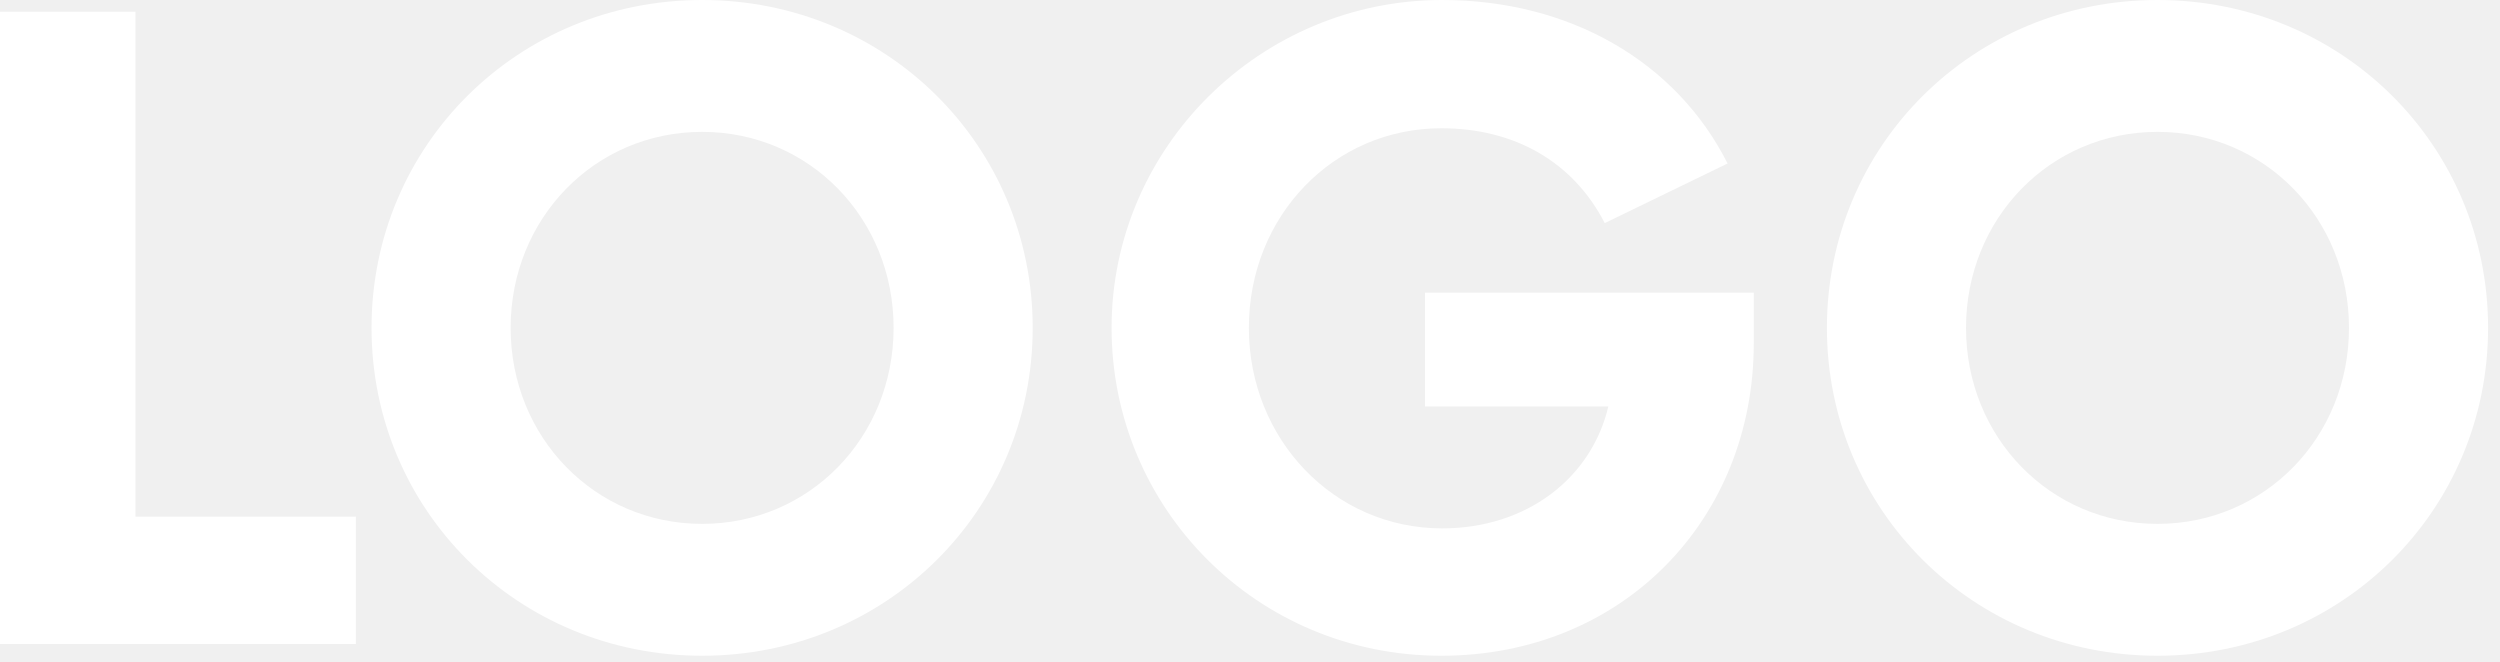
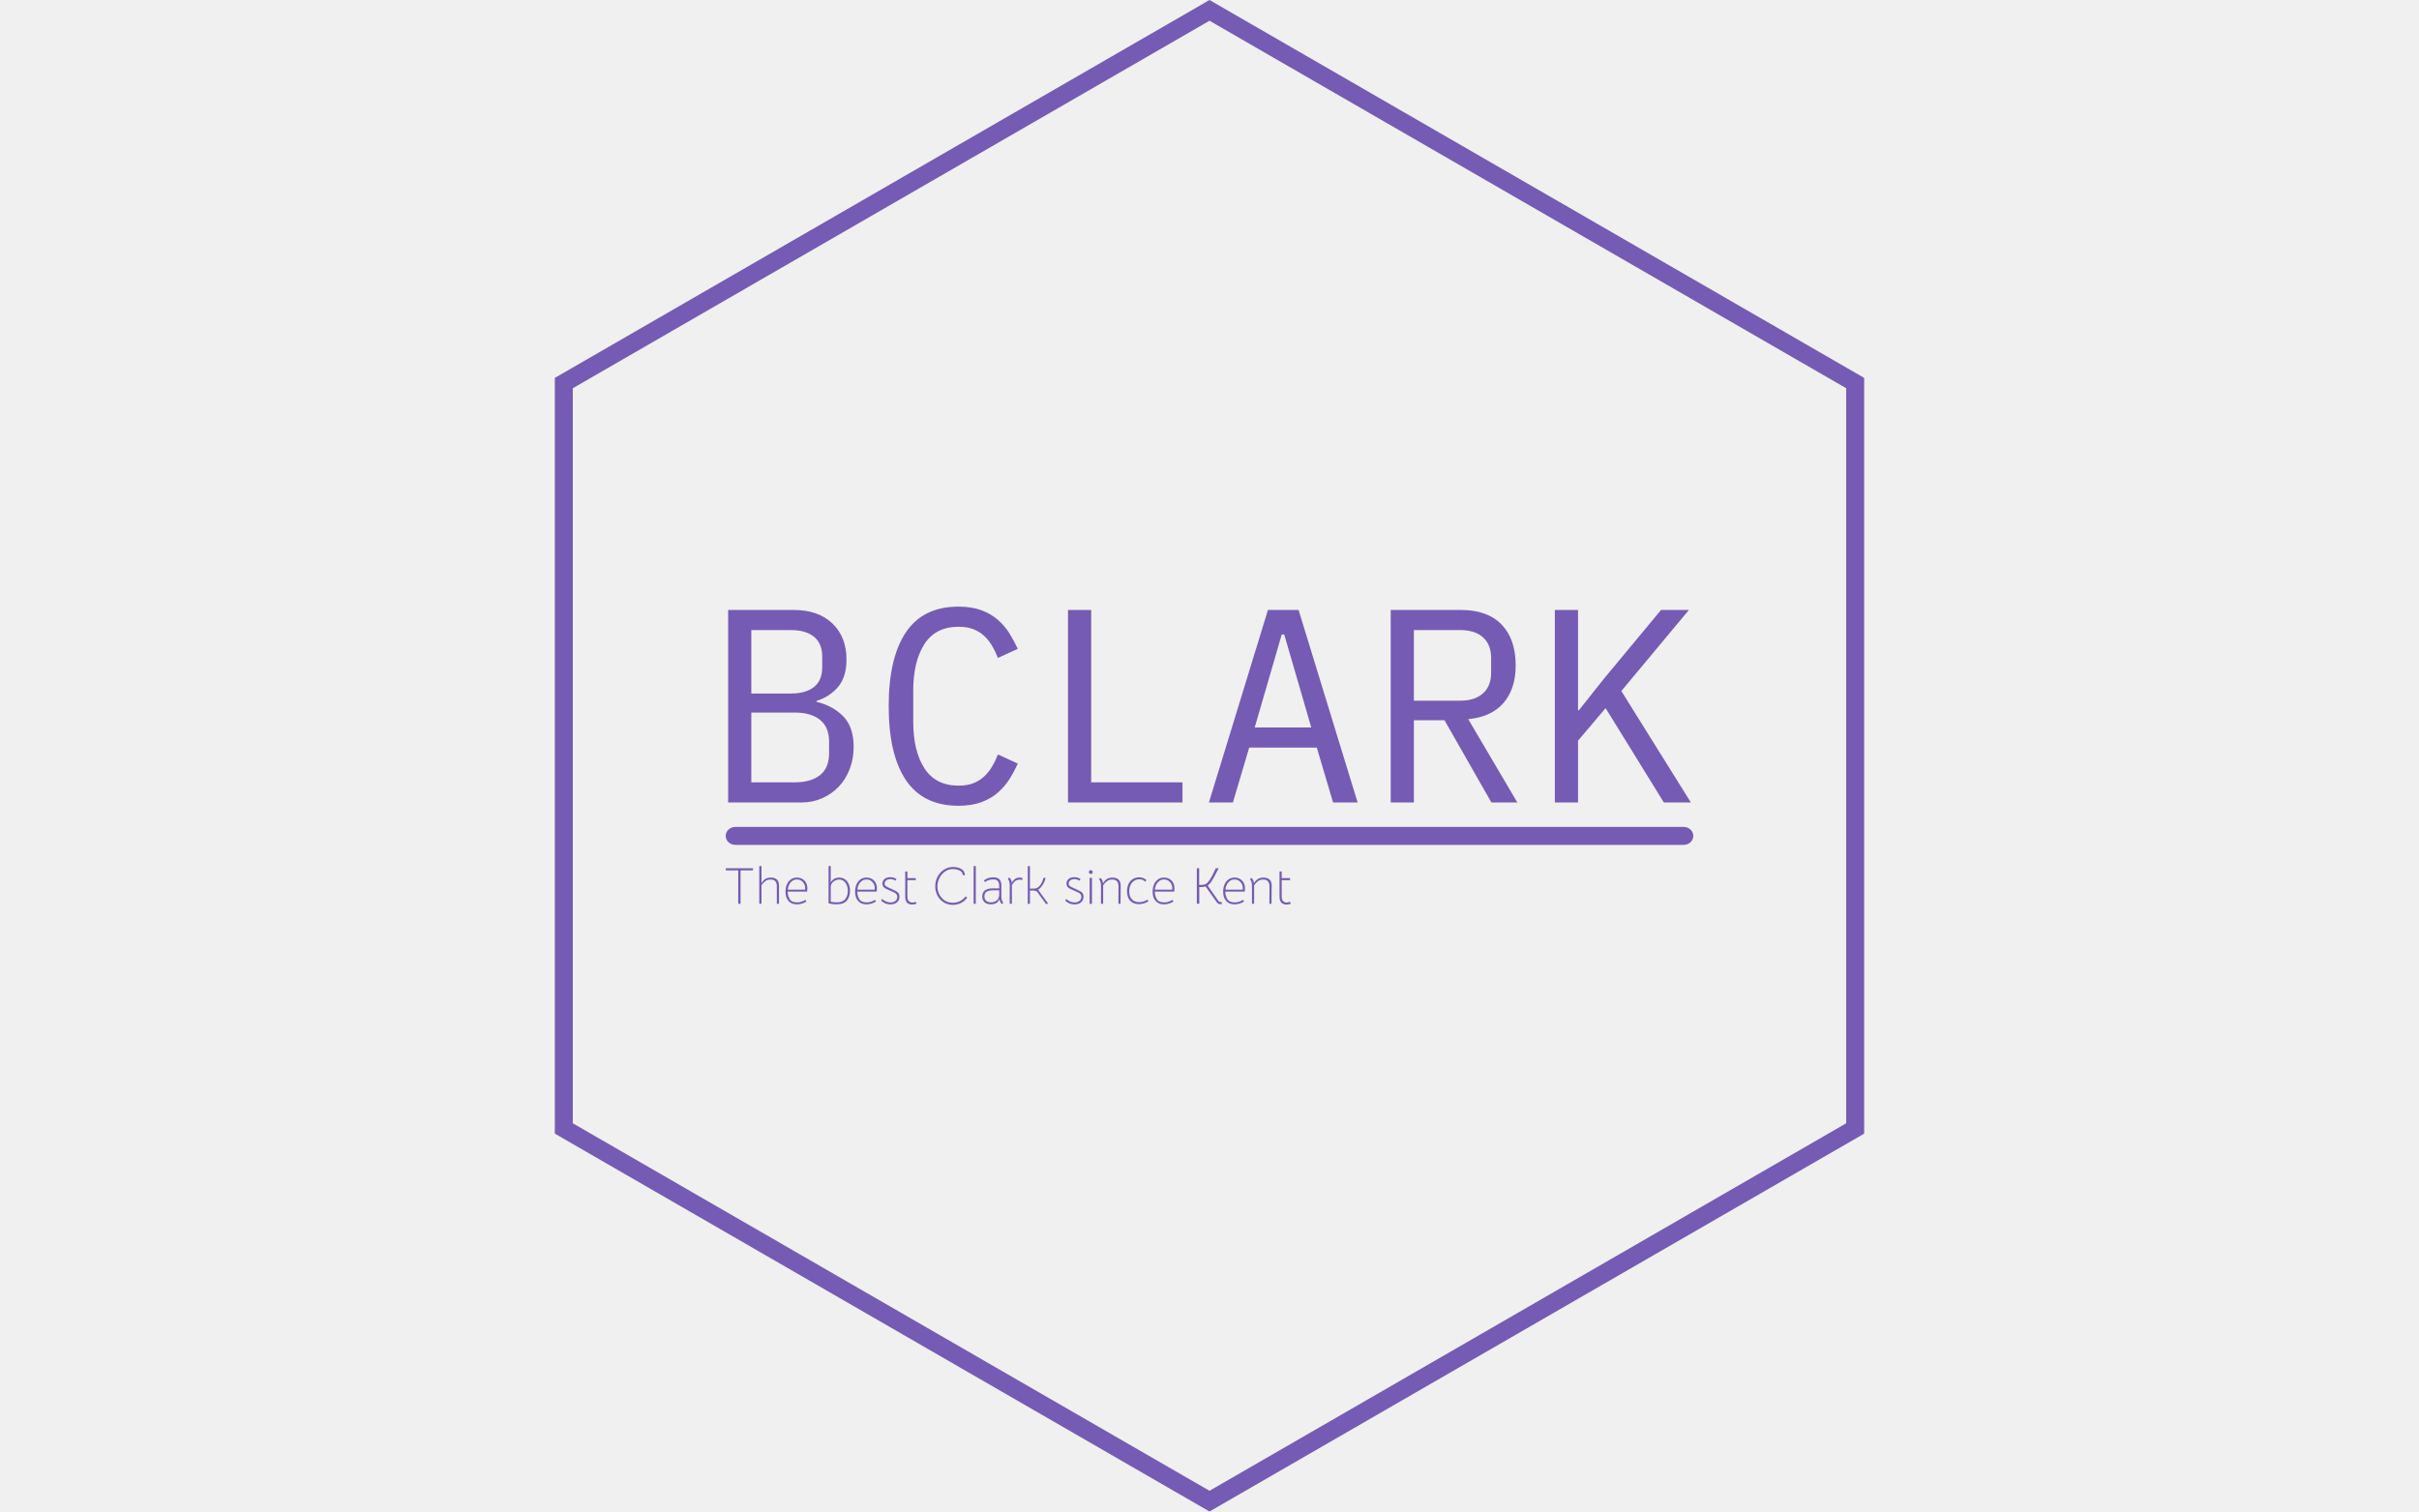
- <svg xmlns="http://www.w3.org/2000/svg" width="155" height="41" viewBox="0 0 155 41" fill="none">
-   <path d="M0 0.728V39.928H22.064V32.032H8.4V0.728H0Z" fill="white" />
-   <path d="M64.027 20.328C64.027 9.016 54.955 0 43.531 0C32.107 0 23.035 9.016 23.035 20.328C23.035 31.64 32.107 40.656 43.531 40.656C54.955 40.656 64.027 31.64 64.027 20.328ZM55.403 20.328C55.403 27.104 50.195 32.48 43.531 32.48C36.867 32.48 31.659 27.104 31.659 20.328C31.659 13.552 36.867 8.176 43.531 8.176C50.195 8.176 55.403 13.552 55.403 20.328Z" fill="white" />
-   <path d="M107.11 10.136C103.918 3.808 97.31 0 89.414 0C78.158 0 68.918 9.128 68.918 20.328C68.918 31.528 77.934 40.656 89.358 40.656C100.558 40.656 108.734 32.256 108.734 21.28V18.144H88.35V25.2H99.718C98.654 29.68 94.622 32.76 89.414 32.76C82.694 32.76 77.43 27.216 77.43 20.328C77.43 13.384 82.694 7.952 89.358 7.952C93.894 7.952 97.534 10.024 99.494 13.832L107.11 10.136Z" fill="white" />
-   <path d="M154.261 20.328C154.261 9.016 145.189 0 133.765 0C122.341 0 113.269 9.016 113.269 20.328C113.269 31.64 122.341 40.656 133.765 40.656C145.189 40.656 154.261 31.64 154.261 20.328ZM145.637 20.328C145.637 27.104 140.429 32.48 133.765 32.48C127.101 32.48 121.893 27.104 121.893 20.328C121.893 13.552 127.101 8.176 133.765 8.176C140.429 8.176 145.637 13.552 145.637 20.328Z" fill="white" />
+ <svg xmlns="http://www.w3.org/2000/svg" version="1.1" xmlnsXlink="http://www.w3.org/1999/xlink" xmlnsSvgjs="http://svgjs.dev/svgjs" width="1000" height="625" viewBox="0 0 1000 625">
+   <g transform="matrix(1,0,0,1,0,0)">
+     <svg viewBox="0 0 576 360" data-background-color="#ffffff" preserveAspectRatio="xMidYMid meet" height="625" width="1000" xmlnsXlink="http://www.w3.org/1999/xlink">
+       <g id="tight-bounds" transform="matrix(1,0,0,1,0,0)">
+         <svg viewBox="0 0 576 360" height="360" width="576">
+           <g>
+             <svg />
+           </g>
+           <g>
+             <svg viewBox="0 0 576 360" height="360" width="576">
+               <g>
+                 <path d="M132.115 90l155.885-90 155.885 90v180l-155.885 90-155.885-90zM136.392 267.531l151.608 87.53 151.608-87.53v-175.062l-151.608-87.53-151.608 87.53z" fill="#755bb4" fill-rule="nonzero" stroke="none" stroke-width="1" stroke-linecap="butt" stroke-linejoin="miter" stroke-miterlimit="10" stroke-dasharray="" stroke-dashoffset="0" font-family="none" font-weight="none" font-size="none" text-anchor="none" style="mix-blend-mode: normal" data-fill-palette-color="tertiary" />
+               </g>
+               <g transform="matrix(1,0,0,1,172.8,144.4834)">
+                 <svg viewBox="0 0 230.4 71.033" height="71.033" width="230.4">
+                   <g>
+                     <svg viewBox="0 0 231.552 71.388" height="71.033" width="230.4">
+                       <g>
+                         <svg viewBox="0 0 231.552 71.388" height="71.388" width="231.552">
+                           <g>
+                             <svg viewBox="0 0 231.552 71.388" height="71.388" width="231.552">
+                               <g>
+                                 <rect width="231.552" height="4.298" x="0" y="52.728" fill="#755bb4" opacity="1" stroke-width="0" stroke="transparent" fill-opacity="1" class="rect-o-0" data-fill-palette-color="primary" rx="1%" id="o-0" data-palette-color="#755bb4" />
+                               </g>
+                               <g transform="matrix(1,0,0,1,0.576,0)">
+                                 <svg viewBox="0 0 230.4 47.664" height="47.664" width="230.4">
+                                   <g transform="matrix(1,0,0,1,0,0)">
+                                     <svg width="230.4" viewBox="4.4 -35.5 174.49 36.1" height="47.664" data-palette-color="#755bb4">
+                                       <path d="M4.4 0L4.4-34.9 16.25-34.9Q20.75-34.9 23.3-32.45 25.85-30 25.85-25.9L25.85-25.9Q25.85-22.75 24.33-20.95 22.8-19.15 20.4-18.4L20.4-18.4 20.4-18.25Q23.35-17.55 25.25-15.63 27.15-13.7 27.15-10.05L27.15-10.05Q27.15-7.95 26.45-6.1 25.75-4.25 24.48-2.9 23.2-1.55 21.48-0.78 19.75 0 17.75 0L17.75 0 4.4 0ZM8.6-3.65L16.5-3.65Q19.4-3.65 21.05-4.95 22.7-6.25 22.7-8.95L22.7-8.95 22.7-11Q22.7-13.65 21.05-14.98 19.4-16.3 16.5-16.3L16.5-16.3 8.6-16.3 8.6-3.65ZM8.6-19.75L15.8-19.75Q18.45-19.75 19.95-20.93 21.45-22.1 21.45-24.5L21.45-24.5 21.45-26.45Q21.45-28.85 19.95-30.05 18.45-31.25 15.8-31.25L15.8-31.25 8.6-31.25 8.6-19.75ZM46.15 0.6L46.15 0.6Q39.75 0.6 36.62-4.05 33.5-8.7 33.5-17.45L33.5-17.45Q33.5-26.2 36.62-30.85 39.75-35.5 46.15-35.5L46.15-35.5Q48.55-35.5 50.3-34.85 52.05-34.2 53.3-33.1 54.55-32 55.4-30.63 56.25-29.25 56.9-27.85L56.9-27.85 53.3-26.2Q52.85-27.35 52.25-28.38 51.65-29.4 50.82-30.18 50-30.95 48.87-31.4 47.75-31.85 46.15-31.85L46.15-31.85Q42-31.85 39.97-28.7 37.95-25.55 37.95-20.3L37.95-20.3 37.95-14.6Q37.95-9.35 39.97-6.2 42-3.05 46.15-3.05L46.15-3.05Q47.75-3.05 48.87-3.5 50-3.95 50.82-4.73 51.65-5.5 52.25-6.53 52.85-7.55 53.3-8.7L53.3-8.7 56.9-7.05Q56.25-5.6 55.4-4.25 54.55-2.9 53.3-1.8 52.05-0.7 50.3-0.05 48.55 0.6 46.15 0.6ZM86.75 0L66 0 66-34.9 70.2-34.9 70.2-3.65 86.75-3.65 86.75 0ZM118.49 0L114.04 0 111.09-9.95 98.84-9.95 95.89 0 91.54 0 102.24-34.9 107.79-34.9 118.49 0ZM110.09-13.6L105.19-30.45 104.74-30.45 99.84-13.6 110.09-13.6ZM128.69-14.9L128.69 0 124.49 0 124.49-34.9 137.19-34.9Q142.04-34.9 144.59-32.25 147.14-29.6 147.14-24.85L147.14-24.85Q147.14-20.6 144.94-18.05 142.74-15.5 138.54-15.1L138.54-15.1 147.44 0 142.74 0 134.24-14.9 128.69-14.9ZM128.69-18.45L137.09-18.45Q139.74-18.45 141.22-19.78 142.69-21.1 142.69-23.55L142.69-23.55 142.69-26.15Q142.69-28.6 141.22-29.93 139.74-31.25 137.09-31.25L137.09-31.25 128.69-31.25 128.69-18.45ZM173.99 0L163.44-17.1 158.44-11.2 158.44 0 154.24 0 154.24-34.9 158.44-34.9 158.44-16.7 158.59-16.7 163.19-22.5 173.49-34.9 178.54-34.9 166.29-20.2 178.89 0 173.99 0Z" opacity="1" transform="matrix(1,0,0,1,0,0)" fill="#755bb4" class="undefined-text-0" data-fill-palette-color="primary" id="text-0" />
+                                     </svg>
+                                   </g>
+                                 </svg>
+                               </g>
+                               <g transform="matrix(1,0,0,1,0,62.09002)">
+                                 <svg viewBox="0 0 135.268 9.298" height="9.298" width="135.268">
+                                   <g transform="matrix(1,0,0,1,0,0)">
+                                     <svg width="135.268" viewBox="1.85 -36.35 543.29 37.35" height="9.298" data-palette-color="#755bb4">
+                                       <path d="M13.85-0.05L13.85-32.2 1.85-32.2 1.85-34.25 28.05-34.25 28.05-32.2 16.1-32.2 16.1-0.05 13.85-0.05ZM34.1-36.35L36.2-36.35 36.2-19.9Q37.85-22.65 39.97-23.95 42.1-25.25 45.25-25.25L45.25-25.25Q53.05-25.25 53.05-17.4L53.05-17.4 53.05-0.05 50.95-0.05 50.95-16.85Q50.95-20.1 49.47-21.73 48-23.35 44.95-23.35L44.95-23.35Q42.1-23.35 40.2-22.03 38.3-20.7 36.2-17.9L36.2-17.9 36.2-0.05 34.1-0.05 34.1-36.35ZM61.4-11.75Q61.4-8.05 63.22-4.73 65.05-1.4 70.55-1.4L70.55-1.4Q72.59-1.4 74.4-1.98 76.2-2.55 78.45-3.8L78.45-3.8 79.4-2.25Q77.45-0.95 75.09-0.23 72.75 0.5 70.25 0.5L70.25 0.5Q65.05 0.5 62.17-2.8 59.3-6.1 59.3-11.65L59.3-11.65Q59.3-15.6 60.65-18.7 62-21.8 64.47-23.53 66.95-25.25 70.3-25.25L70.3-25.25Q73.2-25.25 75.47-23.93 77.75-22.6 79.02-20.28 80.3-17.95 80.3-14.95L80.3-14.95Q80.3-14.05 80.09-11.75L80.09-11.75 61.4-11.75ZM61.5-13.65L78.09-13.65Q78.2-14.2 78.2-15.05L78.2-15.05Q78.2-17.45 77.12-19.38 76.05-21.3 74.25-22.38 72.45-23.45 70.3-23.45L70.3-23.45Q66.8-23.45 64.37-20.75 61.95-18.05 61.5-13.65L61.5-13.65ZM108.79 0.45Q106.29 0.45 103.89 0.15L103.89 0.15Q101.94-0.15 100.69-0.5L100.69-0.5 100.69-36.35 102.79-36.35 102.79-20.4Q103.94-22.85 106.09-24.05 108.24-25.25 110.89-25.25L110.89-25.25Q114.04-25.25 116.39-23.65 118.74-22.05 120.02-19.13 121.29-16.2 121.29-12.4L121.29-12.4Q121.29-6.7 118.27-3.13 115.24 0.45 108.79 0.45L108.79 0.45ZM108.74-1.45Q114.24-1.45 116.72-4.53 119.19-7.6 119.19-12.35L119.19-12.35Q119.19-15.8 118.07-18.28 116.94-20.75 115.02-22.05 113.09-23.35 110.74-23.35L110.74-23.35Q109.44-23.35 108.12-22.88 106.79-22.4 105.69-21.6L105.69-21.6Q103.04-19.65 102.79-16.45L102.79-16.45 102.79-2 105.79-1.6Q106.74-1.45 108.74-1.45L108.74-1.45ZM128.29-11.75Q128.29-8.05 130.11-4.73 131.94-1.4 137.44-1.4L137.44-1.4Q139.49-1.4 141.29-1.98 143.09-2.55 145.34-3.8L145.34-3.8 146.29-2.25Q144.34-0.95 141.99-0.23 139.64 0.5 137.14 0.5L137.14 0.5Q131.94 0.5 129.06-2.8 126.19-6.1 126.19-11.65L126.19-11.65Q126.19-15.6 127.54-18.7 128.89-21.8 131.36-23.53 133.84-25.25 137.19-25.25L137.19-25.25Q140.09-25.25 142.36-23.93 144.64-22.6 145.91-20.28 147.19-17.95 147.19-14.95L147.19-14.95Q147.19-14.05 146.99-11.75L146.99-11.75 128.29-11.75ZM128.39-13.65L144.99-13.65Q145.09-14.2 145.09-15.05L145.09-15.05Q145.09-17.45 144.01-19.38 142.94-21.3 141.14-22.38 139.34-23.45 137.19-23.45L137.19-23.45Q133.69-23.45 131.26-20.75 128.84-18.05 128.39-13.65L128.39-13.65ZM160.14 0.55Q157.59 0.55 155.39-0.35 153.19-1.25 151.14-3.15L151.14-3.15 152.34-4.6Q155.99-1.35 160.19-1.35L160.19-1.35Q163.04-1.35 164.89-2.8 166.74-4.25 166.74-6.7L166.74-6.7Q166.74-8.25 165.94-9.25 165.14-10.25 163.76-10.95 162.39-11.65 159.59-12.8L159.59-12.8Q156.99-13.85 155.59-14.6 154.19-15.35 153.31-16.53 152.44-17.7 152.44-19.45L152.44-19.45Q152.44-22.25 154.51-23.95 156.59-25.65 160.04-25.65L160.04-25.65Q163.24-25.65 165.99-23.9L165.99-23.9 164.99-22.3Q162.54-23.75 160.09-23.75L160.09-23.75Q157.64-23.75 156.11-22.55 154.59-21.35 154.59-19.45L154.59-19.45Q154.59-18.4 155.16-17.68 155.74-16.95 157.09-16.23 158.44-15.5 161.34-14.25L161.34-14.25Q164.34-12.95 165.79-12.1 167.24-11.25 168.06-10.05 168.89-8.85 168.89-6.95L168.89-6.95Q168.89-3.5 166.49-1.48 164.09 0.55 160.14 0.55L160.14 0.55ZM181.23 0.65Q177.73 0.65 176.06-1.23 174.38-3.1 174.38-7L174.38-7 174.38-31.15 176.48-31.15 176.48-24.75 184.53-24.75 184.53-22.75 176.48-22.75 176.48-7Q176.48-3.8 177.91-2.53 179.33-1.25 181.18-1.25L181.18-1.25Q182.88-1.25 184.28-2L184.28-2 185.33-0.25Q183.83 0.65 181.23 0.65L181.23 0.65ZM220.13 1Q215.28 1 211.43-1.4 207.58-3.8 205.4-7.88 203.23-11.95 203.23-16.85L203.23-16.85Q203.23-21.85 205.5-26.13 207.78-30.4 211.7-32.93 215.63-35.45 220.33-35.45L220.33-35.45Q224.53-35.45 227.98-33.73 231.43-32 231.83-27.6L231.83-27.6 229.78-27.6Q229.38-30.95 226.35-32.2 223.33-33.45 220.08-33.45L220.08-33.45Q216.08-33.45 212.68-31.1 209.28-28.75 207.3-24.88 205.33-21 205.33-16.7L205.33-16.7Q205.33-12.55 207.23-8.93 209.13-5.3 212.53-3.15 215.93-1 220.18-1L220.18-1Q223.83-1 227.05-2.65 230.28-4.3 232.28-7.1L232.28-7.1 233.98-5.95Q231.53-2.5 227.88-0.75 224.23 1 220.13 1L220.13 1ZM240.13-0.05L240.13-36.35 242.23-36.35 242.23-0.05 240.13-0.05ZM267.42 0.25Q266.32-0.65 265.85-1.63 265.37-2.6 264.82-4.4L264.82-4.4Q263.02 0.45 256.82 0.45L256.82 0.45Q252.82 0.45 250.62-1.55 248.42-3.55 248.42-7.15L248.42-7.15Q248.42-11 251.07-12.95 253.72-14.9 258.87-14.9L258.87-14.9 264.72-14.9 264.72-17.1Q264.72-20.45 263.37-21.98 262.02-23.5 258.92-23.5L258.92-23.5Q256.82-23.5 254.75-22.85 252.67-22.2 251.02-20.95L251.02-20.95 250.02-22.5Q253.77-25.5 258.97-25.5L258.97-25.5Q262.97-25.5 264.9-23.58 266.82-21.65 266.82-17.65L266.82-17.65 266.82-7.05Q266.82-3.15 268.67-1L268.67-1 267.42 0.25ZM256.87-1.45Q260.42-1.45 262.57-3.48 264.72-5.5 264.72-8.75L264.72-8.75 264.72-13 259.12-13Q254.57-13 252.55-11.6 250.52-10.2 250.52-7.2L250.52-7.2Q250.52-4.4 252.22-2.93 253.92-1.45 256.87-1.45L256.87-1.45ZM284.47-25.25Q285.17-25.25 287.07-24.9L287.07-24.9 287.07-23Q285.62-23.25 284.57-23.25L284.57-23.25Q281.72-23.25 279.97-21.85L279.97-21.85Q279.22-21.2 278.37-20.18 277.52-19.15 276.92-18L276.92-18 276.92-0.05 274.82-0.05 274.82-18.1Q274.82-20.3 274.37-21.58 273.92-22.85 272.97-24.05L272.97-24.05 274.37-25.4Q275.47-24.35 276.15-23.03 276.82-21.7 276.92-20.25L276.92-20.25Q277.57-21.55 278.47-22.6 279.37-23.65 280.27-24.2L280.27-24.2Q281.97-25.25 284.47-25.25L284.47-25.25ZM302.07-13.65L311.92 0 309.57 0 301.37-11.4Q300.92-12.1 299.84-12.43 298.77-12.75 297.52-12.75L297.52-12.75 294.27-12.75 294.27 0 292.17 0 292.17-36.3 294.27-36.3 294.27-14.65 296.57-14.65Q298.27-14.65 299.29-14.75 300.32-14.85 301.17-15.3L301.17-15.3Q302.87-16.2 304.19-18.05 305.52-19.9 306.27-21.85 307.02-23.8 307.27-25L307.27-25 309.27-25Q309.12-23.2 307.92-20.73 306.72-18.25 305.09-16.25 303.47-14.25 302.07-13.65L302.07-13.65ZM337.06 0.55Q334.51 0.55 332.31-0.35 330.11-1.25 328.06-3.15L328.06-3.15 329.26-4.6Q332.91-1.35 337.11-1.35L337.11-1.35Q339.96-1.35 341.81-2.8 343.66-4.25 343.66-6.7L343.66-6.7Q343.66-8.25 342.86-9.25 342.06-10.25 340.69-10.95 339.31-11.65 336.51-12.8L336.51-12.8Q333.91-13.85 332.51-14.6 331.11-15.35 330.24-16.53 329.36-17.7 329.36-19.45L329.36-19.45Q329.36-22.25 331.44-23.95 333.51-25.65 336.96-25.65L336.96-25.65Q340.16-25.65 342.91-23.9L342.91-23.9 341.91-22.3Q339.46-23.75 337.01-23.75L337.01-23.75Q334.56-23.75 333.04-22.55 331.51-21.35 331.51-19.45L331.51-19.45Q331.51-18.4 332.09-17.68 332.66-16.95 334.01-16.23 335.36-15.5 338.26-14.25L338.26-14.25Q341.26-12.95 342.71-12.1 344.16-11.25 344.99-10.05 345.81-8.85 345.81-6.95L345.81-6.95Q345.81-3.5 343.41-1.48 341.01 0.55 337.06 0.55L337.06 0.55ZM351.66 0L351.66-25 353.91-25 353.91 0 351.66 0ZM352.76-28.75Q351.96-28.75 351.46-29.25 350.96-29.75 350.96-30.55L350.96-30.55Q350.96-31.35 351.46-31.85 351.96-32.35 352.76-32.35L352.76-32.35Q353.56-32.35 354.09-31.85 354.61-31.35 354.61-30.55L354.61-30.55Q354.61-29.75 354.09-29.25 353.56-28.75 352.76-28.75L352.76-28.75ZM362.56-17.7Q362.56-21.5 360.66-23.75L360.66-23.75 361.91-25Q364.21-23.25 364.46-19.75L364.46-19.75Q366.21-22.6 368.33-23.93 370.46-25.25 373.61-25.25L373.61-25.25Q377.46-25.25 379.51-23.28 381.56-21.3 381.51-17.4L381.51-17.4 381.36-0.05 379.36-0.05 379.41-16.85Q379.41-23.35 373.36-23.35L373.36-23.35Q370.61-23.35 368.63-22.03 366.66-20.7 364.66-17.9L364.66-17.9 364.66-0.05 362.56-0.05 362.56-17.7ZM399.06 0.3Q393.66 0.3 390.63-2.98 387.61-6.25 387.61-12.1L387.61-12.1Q387.61-16.15 389.06-19.18 390.51-22.2 393.21-23.85 395.91-25.5 399.46-25.5L399.46-25.5Q403.46-25.5 406.36-22.75L406.36-22.75 405.01-21.4Q403.81-22.55 402.46-23.08 401.11-23.6 399.46-23.6L399.46-23.6Q396.61-23.6 394.38-22.13 392.16-20.65 390.93-18 389.71-15.35 389.71-11.95L389.71-11.95Q389.71-7.15 392.28-4.38 394.86-1.6 399.31-1.6L399.31-1.6Q401.16-1.6 403.08-2.18 405.01-2.75 407.26-4L407.26-4 408.21-2.45Q406.21-1.15 403.81-0.43 401.41 0.3 399.06 0.3L399.06 0.3ZM414.3-11.75Q414.3-8.05 416.13-4.73 417.95-1.4 423.45-1.4L423.45-1.4Q425.5-1.4 427.3-1.98 429.1-2.55 431.35-3.8L431.35-3.8 432.3-2.25Q430.35-0.95 428-0.23 425.65 0.5 423.15 0.5L423.15 0.5Q417.95 0.5 415.08-2.8 412.2-6.1 412.2-11.65L412.2-11.65Q412.2-15.6 413.55-18.7 414.9-21.8 417.38-23.53 419.85-25.25 423.2-25.25L423.2-25.25Q426.1-25.25 428.38-23.93 430.65-22.6 431.93-20.28 433.2-17.95 433.2-14.95L433.2-14.95Q433.2-14.05 433-11.75L433-11.75 414.3-11.75ZM414.4-13.65L431-13.65Q431.1-14.2 431.1-15.05L431.1-15.05Q431.1-17.45 430.03-19.38 428.95-21.3 427.15-22.38 425.35-23.45 423.2-23.45L423.2-23.45Q419.7-23.45 417.28-20.75 414.85-18.05 414.4-13.65L414.4-13.65ZM454.7-34.25L456.95-34.25 456.95-18.15 459.65-18.25Q461.75-18.35 463.02-18.93 464.3-19.5 465.6-21.05L465.6-21.05Q467.45-23.35 469.15-26.5L469.15-26.5Q470.5-29 473-34.25L473-34.25 475.7-34.25 473.85-30.7Q471.45-26.05 470.9-25.05L470.9-25.05Q469.6-22.75 468.25-20.75L468.25-20.75Q467.8-20.1 466.85-19.1 465.9-18.1 465.15-17.55L465.15-17.55 475.55-2.65Q476.2-1.75 477.15-1.75L477.15-1.75Q477.75-1.75 478.05-1.9L478.05-1.9 479.15-0.15Q478.65 0.1 478.25 0.2 477.85 0.3 477.2 0.3L477.2 0.3Q475.25 0.3 473.9-1.5L473.9-1.5 463.1-16.75Q461.6-16.3 460.32-16.2 459.05-16.1 458.17-16.1 457.3-16.1 457.05-16.1L457.05-16.1 457.05-0.1 454.7-0.1 454.7-34.25ZM482.1-11.75Q482.1-8.05 483.92-4.73 485.75-1.4 491.25-1.4L491.25-1.4Q493.3-1.4 495.1-1.98 496.9-2.55 499.15-3.8L499.15-3.8 500.1-2.25Q498.15-0.95 495.8-0.23 493.45 0.5 490.95 0.5L490.95 0.5Q485.75 0.5 482.87-2.8 480-6.1 480-11.65L480-11.65Q480-15.6 481.35-18.7 482.7-21.8 485.17-23.53 487.65-25.25 491-25.25L491-25.25Q493.9-25.25 496.17-23.93 498.45-22.6 499.72-20.28 501-17.95 501-14.95L501-14.95Q501-14.05 500.8-11.75L500.8-11.75 482.1-11.75ZM482.2-13.65L498.8-13.65Q498.9-14.2 498.9-15.05L498.9-15.05Q498.9-17.45 497.82-19.38 496.75-21.3 494.95-22.38 493.15-23.45 491-23.45L491-23.45Q487.5-23.45 485.07-20.75 482.65-18.05 482.2-13.65L482.2-13.65ZM507.69-17.7Q507.69-21.5 505.79-23.75L505.79-23.75 507.04-25Q509.34-23.25 509.59-19.75L509.59-19.75Q511.34-22.6 513.47-23.93 515.59-25.25 518.74-25.25L518.74-25.25Q522.59-25.25 524.64-23.28 526.69-21.3 526.64-17.4L526.64-17.4 526.49-0.05 524.49-0.05 524.54-16.85Q524.54-23.35 518.49-23.35L518.49-23.35Q515.74-23.35 513.77-22.03 511.79-20.7 509.79-17.9L509.79-17.9 509.79-0.05 507.69-0.05 507.69-17.7ZM541.04 0.65Q537.54 0.65 535.87-1.23 534.19-3.1 534.19-7L534.19-7 534.19-31.15 536.29-31.15 536.29-24.75 544.34-24.75 544.34-22.75 536.29-22.75 536.29-7Q536.29-3.8 537.72-2.53 539.14-1.25 540.99-1.25L540.99-1.25Q542.69-1.25 544.09-2L544.09-2 545.14-0.25Q543.64 0.65 541.04 0.65L541.04 0.65Z" opacity="1" transform="matrix(1,0,0,1,0,0)" fill="#755bb4" class="undefined-text-1" data-fill-palette-color="secondary" id="text-1" />
+                                     </svg>
+                                   </g>
+                                 </svg>
+                               </g>
+                             </svg>
+                           </g>
+                         </svg>
+                       </g>
+                     </svg>
+                   </g>
+                 </svg>
+               </g>
+             </svg>
+           </g>
+           <defs />
+         </svg>
+         <rect width="576" height="360" fill="none" stroke="none" visibility="hidden" />
+       </g>
+     </svg>
+   </g>
</svg>
